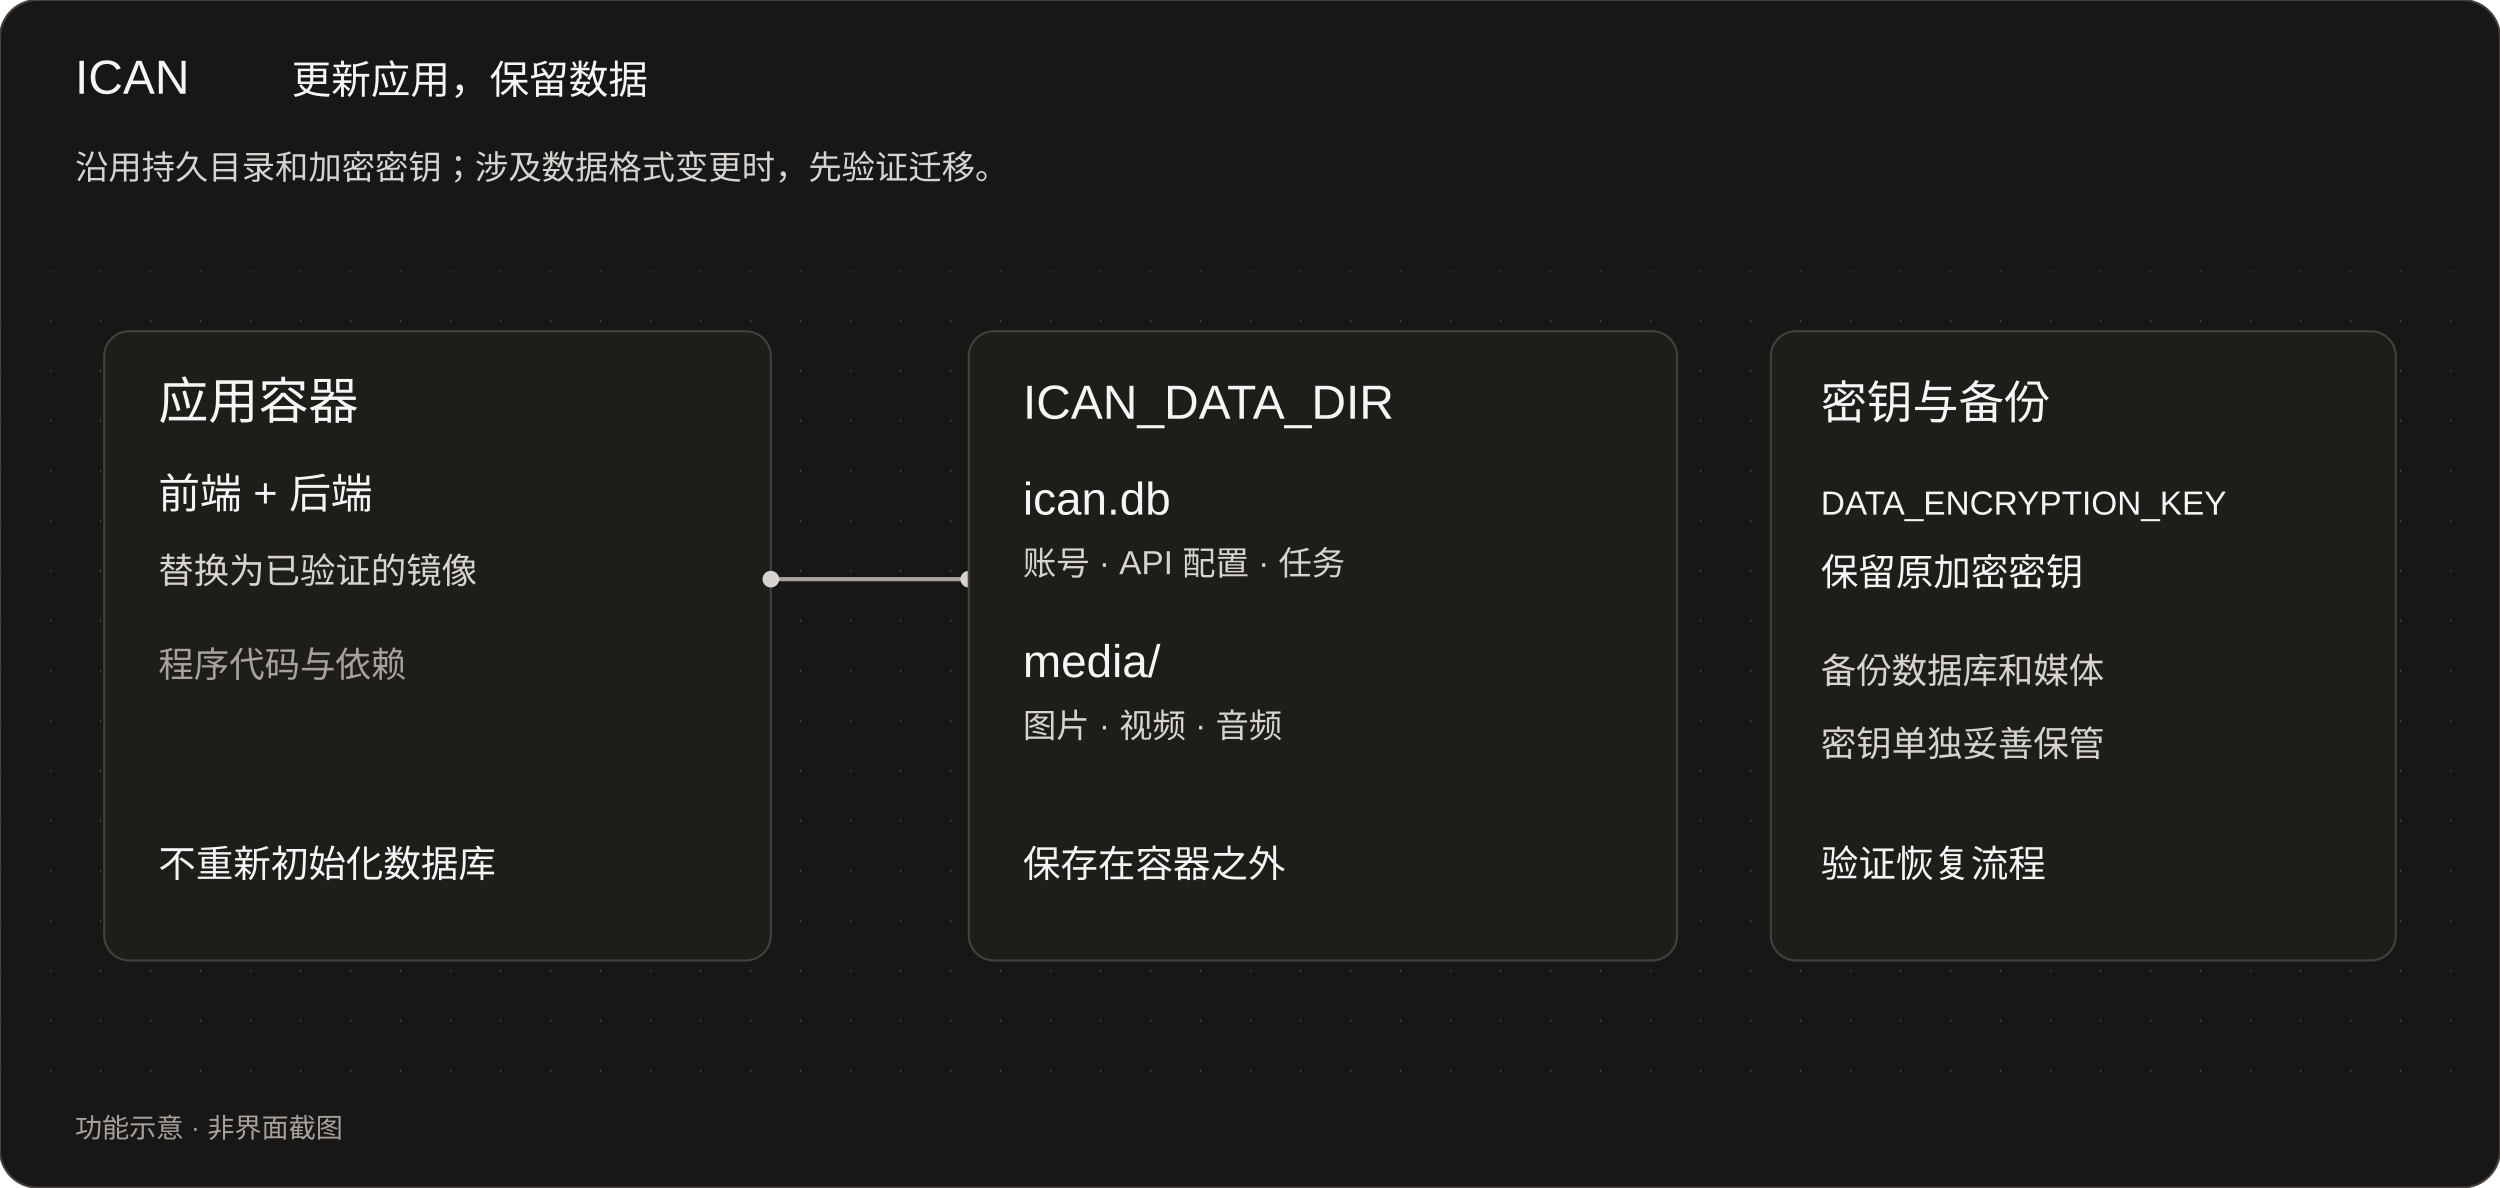
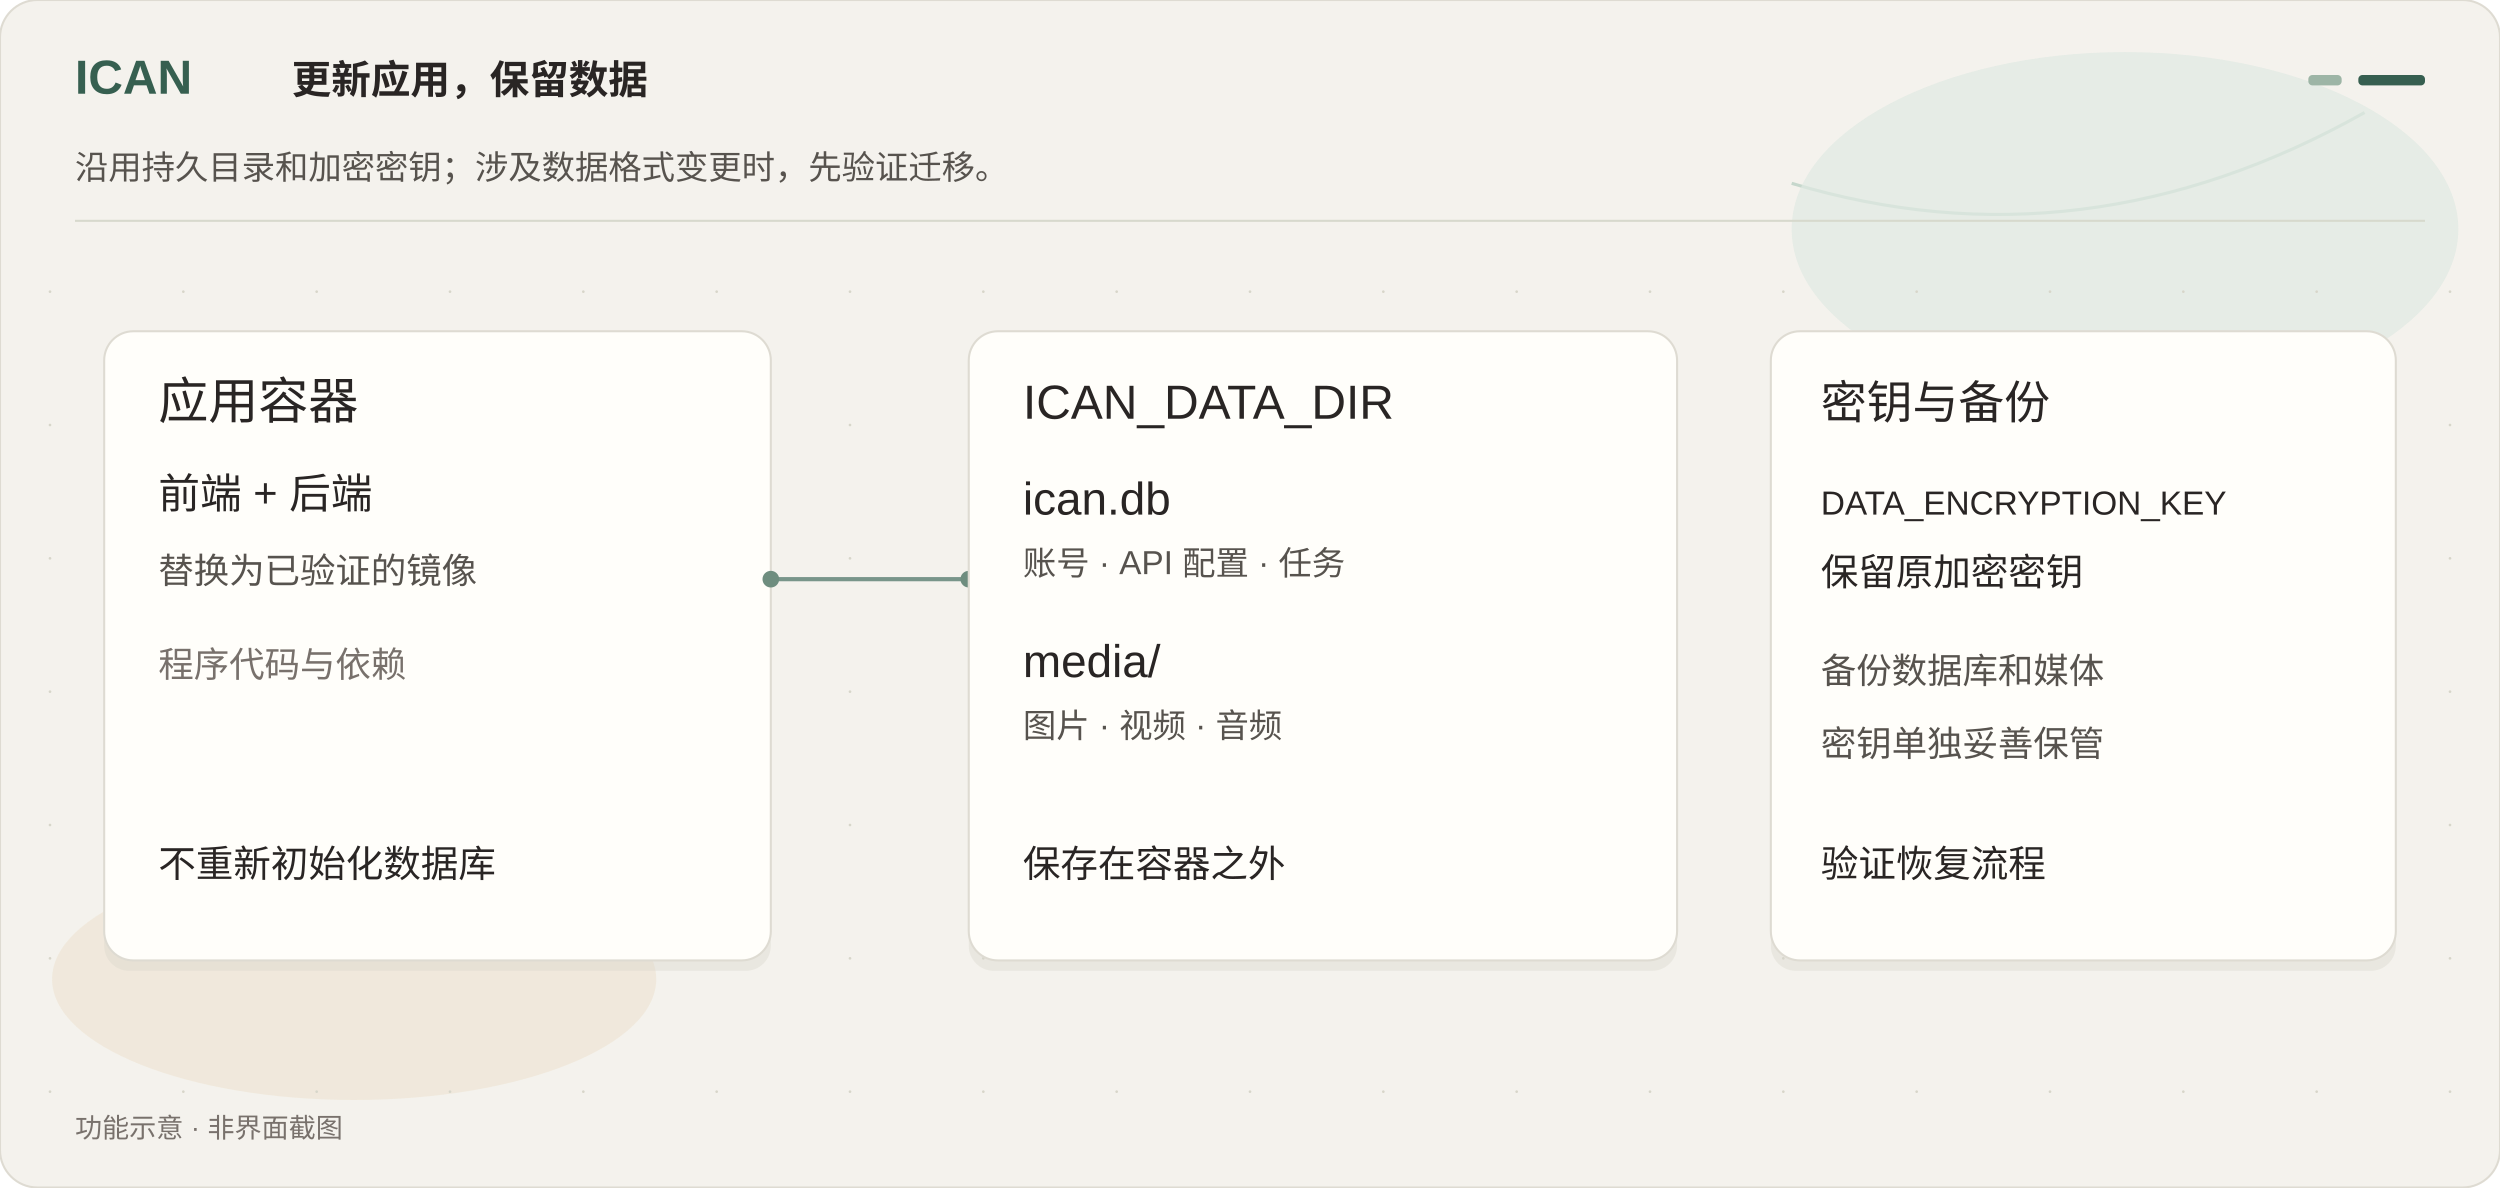
- <svg xmlns="http://www.w3.org/2000/svg" width="1200" height="570" viewBox="0 0 1200 570" role="img" aria-labelledby="title desc">
-   <rect x="0" y="0" width="1200" height="570" rx="18" fill="#181715" stroke="#44403c" />
-   <defs>
-     <pattern id="dots" width="24" height="24" patternUnits="userSpaceOnUse">
-       <circle cx="0" cy="10" r="0.7" fill="#44403c" />
-     </pattern>
-   </defs>
-   <rect x="0" y="130" width="1200" height="405" fill="url(#dots)" />
-   <g font-family="Arial, sans-serif">
-     <text x="36" y="45" font-size="23" fill="#f5f5f4">ICAN</text>
-     <text x="140" y="45" font-size="19" fill="#f5f5f4">更新应用，保留数据</text>
-     <text x="36" y="86" font-size="16" fill="#d6d3d1">沿用持久目录和加密密钥；涉及数据格式变更时，先验证迁移。</text>
-     <text x="36" y="546" font-size="13" fill="#a8a29e">功能示意 · 非界面截图</text>
-     <rect x="50" y="159" width="320" height="302" rx="12" fill="#1f1d1a" stroke="#44403c" />
-     <text x="76" y="201" font-size="24" fill="#f5f5f4">应用容器</text>
-     <text x="76" y="244" font-size="20" fill="#f5f5f4">前端 + 后端</text>
-     <text x="76" y="280" font-size="17" fill="#d6d3d1">替换为已验证的镜像</text>
-     <text x="76" y="325" font-size="17" fill="#a8a29e">程序代码与依赖</text>
-     <text x="76" y="421" font-size="18" fill="#f5f5f4">不重新初始化数据库</text>
-     <path d="M370 278 C417.5 278 417.5 278 465 278" fill="none" stroke="#a8a29e" stroke-width="2" />
-     <circle cx="370" cy="278" r="4" fill="#d6d3d1" />
-     <circle cx="465" cy="278" r="4" fill="#d6d3d1" />
-     <rect x="465" y="159" width="340" height="302" rx="12" fill="#1f1d1a" stroke="#44403c" />
-     <text x="491" y="201" font-size="23" fill="#f5f5f4">ICAN_DATA_DIR</text>
-     <text x="491" y="247" font-size="22" fill="#f5f5f4">ican.db</text>
-     <text x="491" y="276" font-size="16" fill="#d6d3d1">账号 · API 配置 · 任务</text>
-     <text x="491" y="325" font-size="22" fill="#f5f5f4">media/</text>
-     <text x="491" y="354" font-size="16" fill="#d6d3d1">图片 · 视频 · 音频</text>
-     <text x="491" y="421" font-size="18" fill="#f5f5f4">保存在容器之外</text>
-     <rect x="850" y="159" width="300" height="302" rx="12" fill="#1f1d1a" stroke="#44403c" />
-     <text x="874" y="201" font-size="22" fill="#f5f5f4">密钥与备份</text>
-     <text x="874" y="247" font-size="16" fill="#f5f5f4">DATA_ENCRYPTION_KEY</text>
-     <text x="874" y="281" font-size="18" fill="#f5f5f4">保留原加密密钥</text>
-     <text x="874" y="328" font-size="17" fill="#d6d3d1">备份数据库和媒体</text>
-     <text x="874" y="363" font-size="17" fill="#d6d3d1">密钥单独妥善保管</text>
-     <text x="874" y="421" font-size="18" fill="#f5f5f4">验证恢复流程</text>
+ <svg xmlns="http://www.w3.org/2000/svg" width="1200" height="570" viewBox="0 0 1200 570" role="img" aria-labelledby="title desc" font-family="Arial, 'Noto Sans CJK SC', 'Microsoft YaHei', sans-serif">
+   <rect x="0" y="0" width="1200" height="570" rx="18" fill="#f4f2ed" stroke="#dedbd2" />
+   <path d="M860 88 Q1000 130 1135 54" fill="none" stroke="#c6d7cc" stroke-width="1.5" />
+   <ellipse cx="170" cy="470" rx="145" ry="58" fill="#eee4d3" opacity=".65" />
+   <ellipse cx="1020" cy="110" rx="160" ry="85" fill="#dfe9e2" opacity=".7" />
+   <g fill="#d7d6ca">
+     <circle cx="24" cy="140" r=".65" />
+     <circle cx="24" cy="204" r=".65" />
+     <circle cx="24" cy="268" r=".65" />
+     <circle cx="24" cy="332" r=".65" />
+     <circle cx="24" cy="396" r=".65" />
+     <circle cx="24" cy="460" r=".65" />
+     <circle cx="24" cy="524" r=".65" />
+     <circle cx="88" cy="140" r=".65" />
+     <circle cx="88" cy="204" r=".65" />
+     <circle cx="88" cy="268" r=".65" />
+     <circle cx="88" cy="332" r=".65" />
+     <circle cx="88" cy="396" r=".65" />
+     <circle cx="88" cy="460" r=".65" />
+     <circle cx="88" cy="524" r=".65" />
+     <circle cx="152" cy="140" r=".65" />
+     <circle cx="152" cy="204" r=".65" />
+     <circle cx="152" cy="268" r=".65" />
+     <circle cx="152" cy="332" r=".65" />
+     <circle cx="152" cy="396" r=".65" />
+     <circle cx="152" cy="460" r=".65" />
+     <circle cx="152" cy="524" r=".65" />
+     <circle cx="216" cy="140" r=".65" />
+     <circle cx="216" cy="204" r=".65" />
+     <circle cx="216" cy="268" r=".65" />
+     <circle cx="216" cy="332" r=".65" />
+     <circle cx="216" cy="396" r=".65" />
+     <circle cx="216" cy="460" r=".65" />
+     <circle cx="216" cy="524" r=".65" />
+     <circle cx="280" cy="140" r=".65" />
+     <circle cx="280" cy="204" r=".65" />
+     <circle cx="280" cy="268" r=".65" />
+     <circle cx="280" cy="332" r=".65" />
+     <circle cx="280" cy="396" r=".65" />
+     <circle cx="280" cy="460" r=".65" />
+     <circle cx="280" cy="524" r=".65" />
+     <circle cx="344" cy="140" r=".65" />
+     <circle cx="344" cy="204" r=".65" />
+     <circle cx="344" cy="268" r=".65" />
+     <circle cx="344" cy="332" r=".65" />
+     <circle cx="344" cy="396" r=".65" />
+     <circle cx="344" cy="460" r=".65" />
+     <circle cx="344" cy="524" r=".65" />
+     <circle cx="408" cy="140" r=".65" />
+     <circle cx="408" cy="204" r=".65" />
+     <circle cx="408" cy="268" r=".65" />
+     <circle cx="408" cy="332" r=".65" />
+     <circle cx="408" cy="396" r=".65" />
+     <circle cx="408" cy="460" r=".65" />
+     <circle cx="408" cy="524" r=".65" />
+     <circle cx="472" cy="140" r=".65" />
+     <circle cx="472" cy="204" r=".65" />
+     <circle cx="472" cy="268" r=".65" />
+     <circle cx="472" cy="332" r=".65" />
+     <circle cx="472" cy="396" r=".65" />
+     <circle cx="472" cy="460" r=".65" />
+     <circle cx="472" cy="524" r=".65" />
+     <circle cx="536" cy="140" r=".65" />
+     <circle cx="536" cy="204" r=".65" />
+     <circle cx="536" cy="268" r=".65" />
+     <circle cx="536" cy="332" r=".65" />
+     <circle cx="536" cy="396" r=".65" />
+     <circle cx="536" cy="460" r=".65" />
+     <circle cx="536" cy="524" r=".65" />
+     <circle cx="600" cy="140" r=".65" />
+     <circle cx="600" cy="204" r=".65" />
+     <circle cx="600" cy="268" r=".65" />
+     <circle cx="600" cy="332" r=".65" />
+     <circle cx="600" cy="396" r=".65" />
+     <circle cx="600" cy="460" r=".65" />
+     <circle cx="600" cy="524" r=".65" />
+     <circle cx="664" cy="140" r=".65" />
+     <circle cx="664" cy="204" r=".65" />
+     <circle cx="664" cy="268" r=".65" />
+     <circle cx="664" cy="332" r=".65" />
+     <circle cx="664" cy="396" r=".65" />
+     <circle cx="664" cy="460" r=".65" />
+     <circle cx="664" cy="524" r=".65" />
+     <circle cx="728" cy="140" r=".65" />
+     <circle cx="728" cy="204" r=".65" />
+     <circle cx="728" cy="268" r=".65" />
+     <circle cx="728" cy="332" r=".65" />
+     <circle cx="728" cy="396" r=".65" />
+     <circle cx="728" cy="460" r=".65" />
+     <circle cx="728" cy="524" r=".65" />
+     <circle cx="792" cy="140" r=".65" />
+     <circle cx="792" cy="204" r=".65" />
+     <circle cx="792" cy="268" r=".65" />
+     <circle cx="792" cy="332" r=".65" />
+     <circle cx="792" cy="396" r=".65" />
+     <circle cx="792" cy="460" r=".65" />
+     <circle cx="792" cy="524" r=".65" />
+     <circle cx="856" cy="140" r=".65" />
+     <circle cx="856" cy="204" r=".65" />
+     <circle cx="856" cy="268" r=".65" />
+     <circle cx="856" cy="332" r=".65" />
+     <circle cx="856" cy="396" r=".65" />
+     <circle cx="856" cy="460" r=".65" />
+     <circle cx="856" cy="524" r=".65" />
+     <circle cx="920" cy="140" r=".65" />
+     <circle cx="920" cy="204" r=".65" />
+     <circle cx="920" cy="268" r=".65" />
+     <circle cx="920" cy="332" r=".65" />
+     <circle cx="920" cy="396" r=".65" />
+     <circle cx="920" cy="460" r=".65" />
+     <circle cx="920" cy="524" r=".65" />
+     <circle cx="984" cy="140" r=".65" />
+     <circle cx="984" cy="204" r=".65" />
+     <circle cx="984" cy="268" r=".65" />
+     <circle cx="984" cy="332" r=".65" />
+     <circle cx="984" cy="396" r=".65" />
+     <circle cx="984" cy="460" r=".65" />
+     <circle cx="984" cy="524" r=".65" />
+     <circle cx="1048" cy="140" r=".65" />
+     <circle cx="1048" cy="204" r=".65" />
+     <circle cx="1048" cy="268" r=".65" />
+     <circle cx="1048" cy="332" r=".65" />
+     <circle cx="1048" cy="396" r=".65" />
+     <circle cx="1048" cy="460" r=".65" />
+     <circle cx="1048" cy="524" r=".65" />
+     <circle cx="1112" cy="140" r=".65" />
+     <circle cx="1112" cy="204" r=".65" />
+     <circle cx="1112" cy="268" r=".65" />
+     <circle cx="1112" cy="332" r=".65" />
+     <circle cx="1112" cy="396" r=".65" />
+     <circle cx="1112" cy="460" r=".65" />
+     <circle cx="1112" cy="524" r=".65" />
+     <circle cx="1176" cy="140" r=".65" />
+     <circle cx="1176" cy="204" r=".65" />
+     <circle cx="1176" cy="268" r=".65" />
+     <circle cx="1176" cy="332" r=".65" />
+     <circle cx="1176" cy="396" r=".65" />
+     <circle cx="1176" cy="460" r=".65" />
+     <circle cx="1176" cy="524" r=".65" />
+   </g>
+   <g font-family="Arial, 'Noto Sans CJK SC', 'Microsoft YaHei', sans-serif">
+     <path d="M36 106 H1164" stroke="#d7d9cd" />
+     <text x="36" y="45" font-size="23" fill="#365f50" font-weight="700">ICAN</text>
+     <text x="140" y="45" font-size="19" fill="#292524" font-weight="600">更新应用，保留数据</text>
+     <text x="36" y="86" font-size="16" fill="#57534e">沿用持久目录和加密密钥；涉及数据格式变更时，先验证迁移。</text>
+     <text x="36" y="546" font-size="13" fill="#78716c">功能示意 · 非界面截图</text>
+     <rect x="50" y="164.0" width="320" height="302" rx="12" fill="#d8d6cb" stroke="none" opacity=".38" />
+     <rect x="50" y="159" width="320" height="302" rx="14" fill="#fffefa" stroke="#dedbd2" />
+     <text x="76" y="201" font-size="24" fill="#292524">应用容器</text>
+     <text x="76" y="244" font-size="20" fill="#292524">前端 + 后端</text>
+     <text x="76" y="280" font-size="17" fill="#57534e">替换为已验证的镜像</text>
+     <text x="76" y="325" font-size="17" fill="#78716c">程序代码与依赖</text>
+     <text x="76" y="421" font-size="18" fill="#292524">不重新初始化数据库</text>
+     <path d="M370 278 C417.5 278 417.5 278 465 278" fill="none" stroke="#78958a" stroke-width="2" />
+     <circle cx="370" cy="278" r="4" fill="#6e8d7f" />
+     <circle cx="465" cy="278" r="4" fill="#6e8d7f" />
+     <rect x="465" y="164.0" width="340" height="302" rx="12" fill="#d8d6cb" stroke="none" opacity=".38" />
+     <rect x="465" y="159" width="340" height="302" rx="14" fill="#fffefa" stroke="#dedbd2" />
+     <text x="491" y="201" font-size="23" fill="#292524">ICAN_DATA_DIR</text>
+     <text x="491" y="247" font-size="22" fill="#292524">ican.db</text>
+     <text x="491" y="276" font-size="16" fill="#57534e">账号 · API 配置 · 任务</text>
+     <text x="491" y="325" font-size="22" fill="#292524">media/</text>
+     <text x="491" y="354" font-size="16" fill="#57534e">图片 · 视频 · 音频</text>
+     <text x="491" y="421" font-size="18" fill="#292524">保存在容器之外</text>
+     <rect x="850" y="164.0" width="300" height="302" rx="12" fill="#d8d6cb" stroke="none" opacity=".38" />
+     <rect x="850" y="159" width="300" height="302" rx="14" fill="#fffefa" stroke="#dedbd2" />
+     <text x="874" y="201" font-size="22" fill="#292524">密钥与备份</text>
+     <text x="874" y="247" font-size="16" fill="#292524">DATA_ENCRYPTION_KEY</text>
+     <text x="874" y="281" font-size="18" fill="#292524">保留原加密密钥</text>
+     <text x="874" y="328" font-size="17" fill="#57534e">备份数据库和媒体</text>
+     <text x="874" y="363" font-size="17" fill="#57534e">密钥单独妥善保管</text>
+     <text x="874" y="421" font-size="18" fill="#292524">验证恢复流程</text>
+     <rect x="1108" y="36" width="16" height="5" rx="2" fill="#9db5a6" />
+     <rect x="1132" y="36" width="32" height="5" rx="2" fill="#365f50" />
  </g>
</svg>
